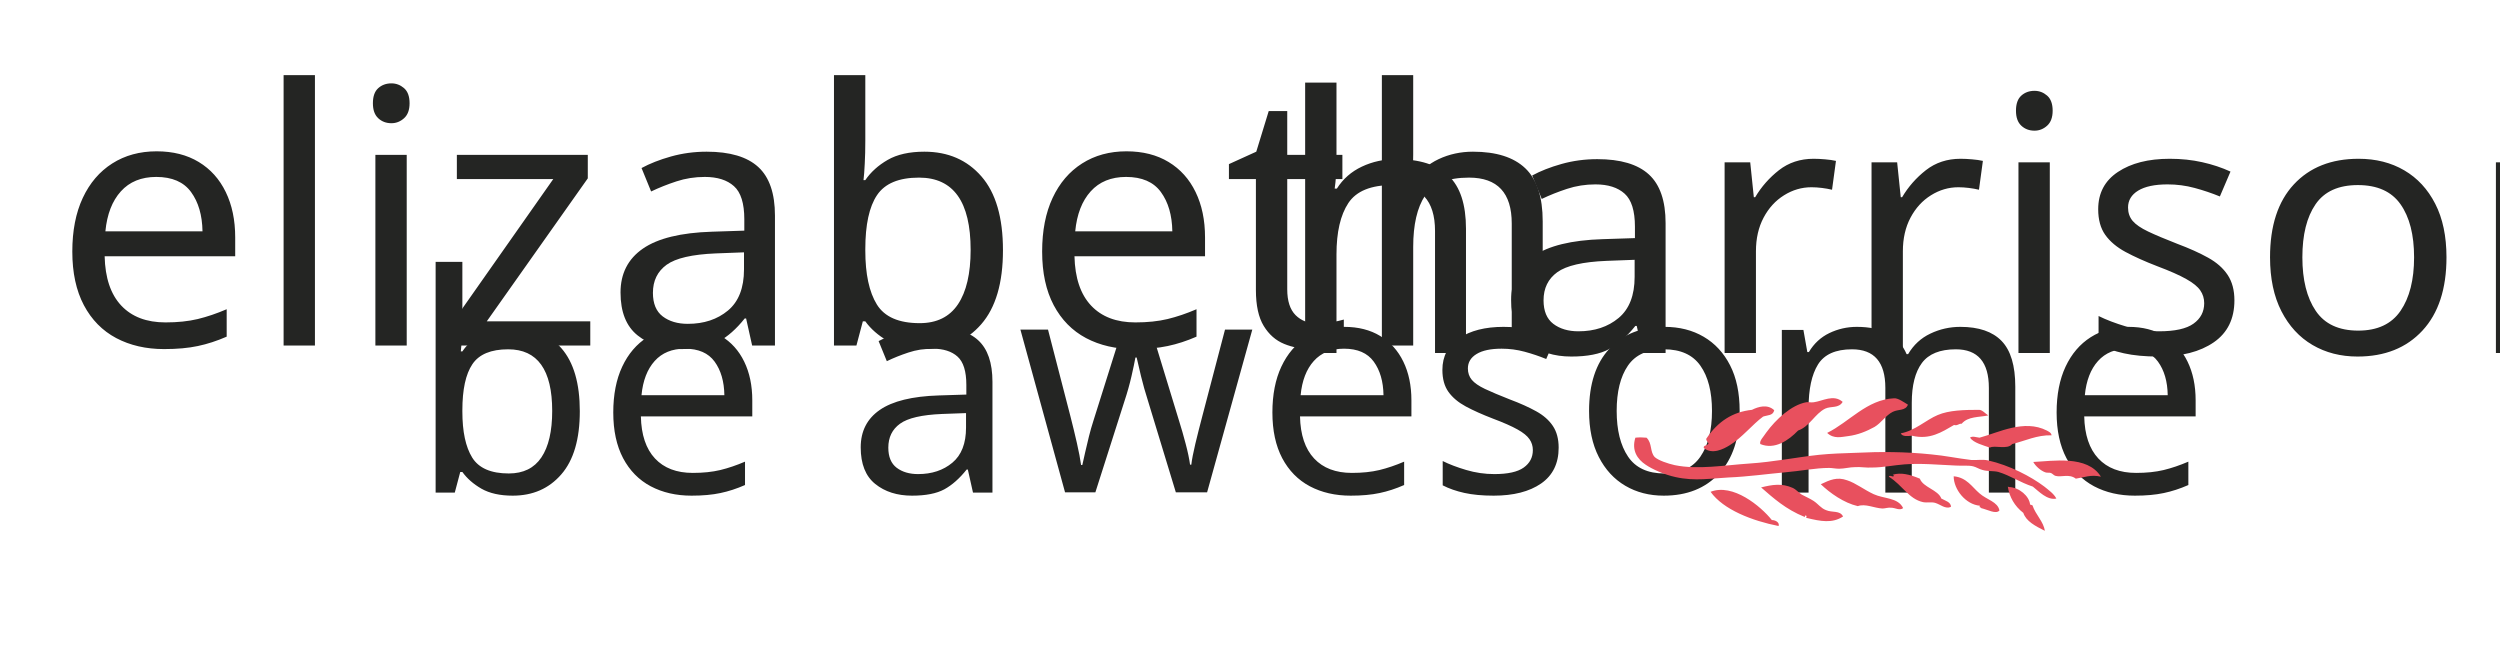
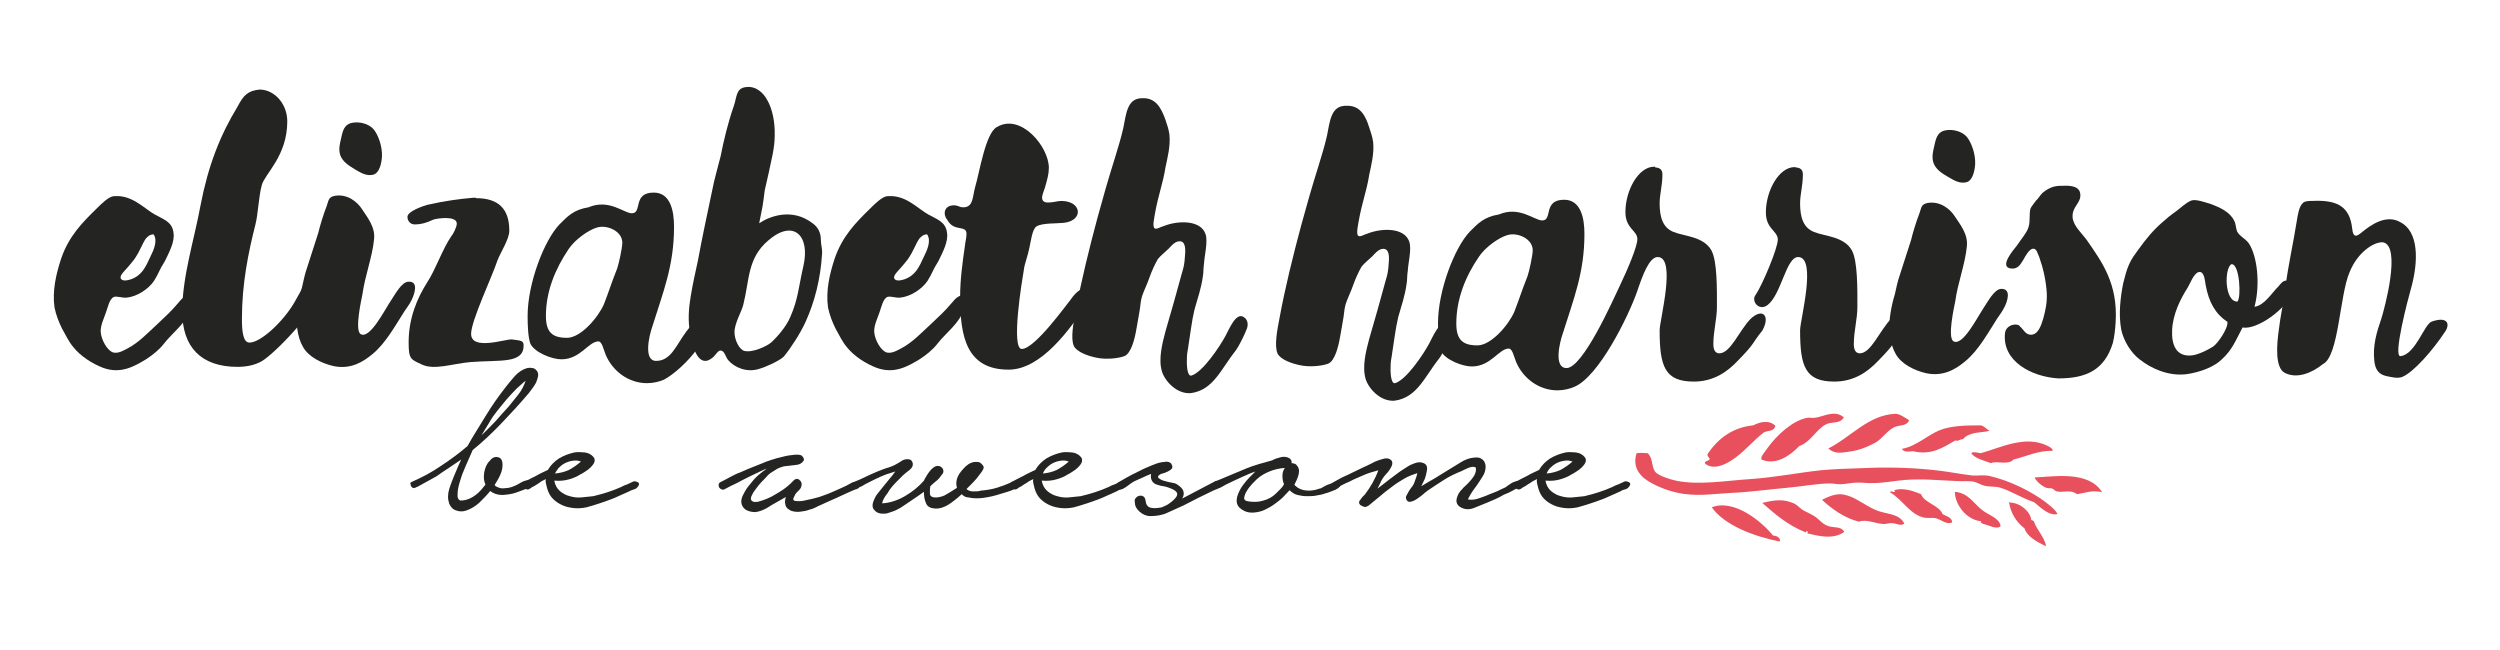
- <svg xmlns="http://www.w3.org/2000/svg" version="1.1" id="Layer_1" x="0px" y="0px" viewBox="0 0 628.3 163.2" style="enable-background:new 0 0 628.3 163.2;" xml:space="preserve">
+ <svg xmlns="http://www.w3.org/2000/svg" version="1.1" id="Layer_1" x="0px" y="0px" viewBox="164 69.8 628.3 163.2" style="enable-background:new 164 69.8 628.3 163.2;" xml:space="preserve">
  <style type="text/css">
- 	.st0{fill:#242523;}
- 	.st1{font-family:'Fonstyle';}
- 	.st2{font-size:89.412px;}
- 	.st3{font-family:'NoteraPersonalUseOnly';}
- 	.st4{font-size:76.303px;}
- 	.st5{fill-rule:evenodd;clip-rule:evenodd;fill:#E8505E;}
+ 	.st0{enable-background:new    ;}
+ 	.st1{fill:#242523;}
+ 	.st2{fill:#E8505E;}
</style>
  <g id="XMLID_1_">
-     <text id="XMLID_139_" transform="matrix(1 0 0 1 320.4164 88.7161)" class="st0 st1 st2">harrison</text>
+     <g class="st0">
+       <path class="st1" d="M508.1,101.8c0.4,1.2,0.8,2.3,1,3.7c0.3,2.9-0.5,5.9-1,8.3c-0.6,3.9-1.8,6.9-2.6,11.4    c-0.1,0.8-0.8,3.5-0.1,3.9c0.5,0.3,1.5-0.4,2.3-0.6c3.5-1.4,9.3-1.6,10.5,2.1c0.6,1.9-0.3,5.3-0.4,7.3c-0.2,1.2-0.1,2.2-0.3,3.3    c-0.4,2.9-1.3,5.5-2.1,8.3c-0.7,2.9-1,5.9-1.5,8.9c-0.1,1-0.4,2.1-0.4,3c-0.1,1.8,0,4.9,1.1,4.7c2.8-0.8,7.1-7.2,8.6-10    c0.8-1.4,2.6-6.1,4.6-4.7c1.1,0.7,1.2,2.1,0.6,3.3c-0.5,1.3-1.8,3.9-2.5,4.9c-3.9,4.9-5.7,10.1-11.4,10.9    c-3.6,0.3-6.6-3.1-7.3-5.5c-0.9-3.1,0.1-7,0.9-10c1.6-5.5,2.6-9,4.2-14.9c0.4-1.2,0.6-2.3,0.7-4c0.1-1.1,0.3-3.3-0.9-3.7    c-1.4-0.4-2.5,1.1-3.2,1.8c-0.7,0.7-2,1.7-2.7,2.6c-0.7,1.2-1.5,2.9-2.1,4.6c-0.5,1.5-1.4,3.3-1.9,4.8c-0.4,1.3-0.4,2.8-0.7,4.2    c-0.2,1.4-0.5,2.7-0.7,4c-0.4,2.4-1.3,6.1-3,6.8c-1.6,0.6-4.7,0.9-7,0.4c-2.1-0.4-4.9-1.4-5.7-2.9c-0.9-1.9-0.1-6,0.4-8.6    c1.5-8.2,3.5-16.1,5.5-23.6c1.3-4.8,2.7-9.7,4.4-15.1c0.7-2.4,1.5-4.8,2.1-7.5c0.7-3.3,0.9-7.3,4.4-7.5c0.1-0.1,0.1,0,0.2,0    C505.8,96.1,507.2,98.9,508.1,101.8z" />
+       <path class="st1" d="M580,111.9c0.8,0,1.8,0.3,1.8,1.7c0,2.9-0.7,5-0.7,7.3c0,3.3,0.7,6.1,3.5,7.2c2.7,1.1,7.5,1.1,9.5,4.6    c1.5,2.7,1.4,9.9,1.4,14.2c0,3.1-0.9,6.1-0.9,9.4c0,1.3,0.4,2.3,1.5,2.3c2.8,0,5-5.7,7.8-8.6c3.1-3,5.1-0.8,3,2.9    c-2.9,3.6-1.6,2.9-6.1,7.5c-2.8,3-6.3,5.3-11.1,5.3c-7.3,0-8.6-3.8-8.6-12.9c0-2.6,4.3-18.4-0.5-18.4c-2.1,0-3.8,4.6-5.1,8.5    c-2.3,6.6-9.7,21.5-15.8,24.1c-1.1,0.5-2.7,0.9-4.3,0.9c-4.7,0-8.7-3.1-10.4-7.2c-0.5-1.2-0.9-3.3-1.8-3.3c-2.5,0-4.5,4.5-9.3,4.5    c-2.3,0-6.6-1.6-7.8-3.9c-0.6-1.6-0.7-4.8-0.7-7c0-8.1,4.1-18.9,8-23c2.1-2.1,3.6-3.7,7.3-4.3c5.2-2.2,8.9,1.5,10.9,1.5    c2.7,0,0.1-5.2,5.5-5.2c4.2,0,5.1,4.6,5.1,8.6c0,9.9-2.8,16.5-5.5,25.2c-0.7,2-2.3,8.5,1,8.5c4.1,0,11.6-16.9,13.4-20.7    c2.1-4.4,4.4-9.9,4.4-11.7c0-2.2-3-2.6-3-6.8c0-5.5,3.3-11.4,7.2-11.4h0.3V111.9z M530,151.1c0,4.1,1.6,5.5,5.3,5.5    c3.5,0,7.9-5.2,9.3-8.5c1.4-3.6,1.6-4.6,3.3-8.9c0.4-1.1,1.3-5.2,1.3-6.5c0-3-4-4.6-6.4-3.8c-2.1,0.6-5.5,3-7.1,5.4    C532.2,139.4,530,145.1,530,151.1z" />
+       <path class="st1" d="M615.3,111.9c0.8,0,1.8,0.3,1.8,1.7c0,2.9-0.7,5-0.7,7.3c0,3.3,0.7,6.1,3.5,7.2c2.7,1.1,7.5,1.1,9.5,4.6    c1.5,2.7,1.4,9.9,1.4,14.2c0,3.1-0.9,6.1-0.9,9.4c0,1.3,0.4,2.3,1.5,2.3c2.8,0,5-5.7,7.8-8.6c3.1-3,5.1-0.8,3,2.9    c-2.9,3.6-1.6,2.9-6.1,7.5c-2.8,3-6.3,5.3-11.1,5.3c-7.3,0-8.6-3.8-8.6-12.9c0-2.6,4.3-18.4-0.5-18.4c-3,0-4.2,9.3-7.6,12    c-2.2,1.8-4.4-1-3-2.6c1.7-2.6,5.5-11.6,5.5-13.8c0-2.2-3-2.6-3-6.8c0-5.5,3.3-11.4,7.2-11.4h0.3V111.9z" />
+       <path class="st1" d="M667.7,147.1c-0.6,1.2-1.3,2-1.8,2.8c-2.3,3.6-4.7,8-8,10.7c-2.4,2-5.5,3.9-9.8,3c-3-0.7-6.3-2.3-7.7-4.9    c-1.4-2.4-1.9-6.3-1.3-10.1c0.3-1.8,0.6-3.2,1.1-4.8c0.4-1.7,0.7-3.3,1.2-4.7l2.9-9c0.4-1.7,1.3-4.7,2.1-6.7    c0.5-1.4,0.4-2.3,2.1-2.6c3.1-0.5,5.6,1.5,6.8,3.4c1.3,2,3.4,4.5,3,7.6c-0.4,4.3-2.3,9.2-2.9,13.7c-0.2,1.1-2.1,9.3-0.4,10.1    c2.3,1.2,5.9-6,7.7-8.7c0.9-1.3,2.5-4.4,4.2-4.5C669.6,142.3,668.5,145.6,667.7,147.1z M649.7,109.5c-0.1-1.3,0.4-2.7,0.6-3.8    c0.4-1.7,1-3,3-3.2c1.6-0.2,3.8,0.3,5,1.7c1.1,1.3,2.2,4.2,2.1,6.8c-0.1,1.7-0.6,3.9-1.9,4.5c-1.9,0.7-3.6-0.5-5-1.3    C651.6,113.1,649.8,111.9,649.7,109.5z" />
+       <path class="st1" d="M682.4,116.5c1.7-0.1,4.1,0,4.4,1.9c0.4,2.5-2.2,3.2-1.9,6.2c0.3,2.1,2.3,3.8,3.6,5.6    c3.8,5.5,7.8,10.9,7.2,20.6c-0.1,1.7-0.3,3.6-0.7,5.2c-2.1,6.8-6.7,8.9-13.7,8.9c-6.7-0.4-14.2-4.3-13.4-11.4    c0.3-2.3,3.4-2.6,3.8-1.6c0.7,0.5,1.2,1.8,2.4,2c2.1,0.3,2.9-2.4,3.4-4c0.5-1.9,1-3.8,0.9-6.4c-0.2-3.2-0.9-6.3-1.9-9.1    c-0.4-0.8-0.6-2.1-1.5-2.1c-1,0-2,1.9-2.5,2.8c-0.7,1.1-1.3,2.3-2.9,2.2c-3.5-0.2,0.5-4.8,1.3-5.8c0.9-1.4,2.5-3.2,2.9-4.6    c0.5-1.5,0.1-3.2,0.5-4.7c0.3-0.6,0.9-1.3,1.4-2c0.6-0.5,1-1.3,1.6-1.9c1.2-1,2.7-1.9,4.9-1.8L682.4,116.5L682.4,116.5z" />
+       <path class="st1" d="M736.6,141.8c0.6-0.7,1.1-1.5,2.1-1.5c1.4,0,2.5,0.7,2,2.1c-2,5.3-9.7,10.4-13.1,9.7c-1.9,3.6-2.6,5.6-5.2,8    c-1.9,1.9-5.4,3.2-8.6,3.7c-4.7,0.7-9.2-1.4-12.1-3.7c-2.1-1.6-4-4.6-4.6-7.5c-0.7-3.8-0.2-8.1,0.5-11.6c0.4-1.5,0.8-3.3,1.5-4.8    c0.6-1.4,1.6-2.7,2.4-3.8c1.9-2.6,3.5-4.6,5.9-6.7c1.1-1,2.2-1.9,3.5-2.8c1.2-0.9,2.4-2.1,3.8-2.7c1.2-0.4,3.3,0.4,4.7,0.8    c2.5,0.9,5.1,2.1,6.1,4.3c0.4,0.6,0.4,1.8,0.7,2.6c0.6,1.3,2.1,1.8,3,3.1c2.1,3.2,2.9,10.3,1.4,15.9    C733.1,146.6,735.1,143.2,736.6,141.8z M709.9,152.7c-0.2,3.9,1.1,6.9,5.1,6.4c1.5-0.2,3.8-1.3,5.2-2.2c1.2-0.8,3.8-4.6,3.6-6.2    c-3-2-4.7-4.9-5.5-9.4c-0.2-1.3-0.4-3.5-1.8-3.1c-1.2,0.4-2.1,2.9-2.7,3.9C712,144.9,710.1,148.7,709.9,152.7z M724.8,136.2    c-1.8,1-1.8,9.4,1.5,9.4C727.3,144.7,726.9,136,724.8,136.2z" />
+       <path class="st1" d="M755,126.2c0.2,1.1,0.2,2.6,0.9,2.8c0.5,0.2,1.4-0.6,1.9-1c2-1.6,5.8-4.4,9.4-2.4c4.6,2.3,4.8,9.6,2.6,17.2    c-0.5,1.7-4.5,16.8-2.5,16.5c3.8-0.4,6-8.2,7.9-8.7c3.8-1.3,4.6,0.5,3.4,2.4c-3.2,4.9-8,10.3-10.8,11.5c-1.2,0.5-2.7,0.1-4.1-0.2    c-1.9-0.4-2.8-1.7-3-3.9c-0.4-3.8,0.6-7.1,1.8-10.6c0.7-2.2,5.1-18.2,0.4-19.1c-2.1-0.2-6.3,2.3-8.4,7.5    c-2.5,5.7-2.7,21.2-6.7,23.1c-2.7,2.2-6.5,3.8-9.6,2.2c-2.5-1.3-2-7.2-1.5-10.7c0.4-3.6,1.2-6.8,1.7-11c0.7-5.5,1.9-10.6,2.8-16.3    c0.3-1.8,0.6-4,1.7-4.8c0.5-0.4,1.5-0.4,2.1-0.4C750.9,120,754.1,121.4,755,126.2z" />
+     </g>
  </g>
-   <text id="XMLID_45_" transform="matrix(1 0 0 1 102.9979 123.8038)" class="st0 st3 st4">be awesome</text>
-   <text id="XMLID_46_" transform="matrix(1 0 0 1 13.2516 86.841)" class="st0 st1 st2">elizabeth </text>
-   <path id="XMLID_113_" class="st5" d="M495.1,110c0.9,1.3,3.3,1.9,5,2.5c1.2-0.7,4.4,0.6,5.6-0.9c3.3-0.8,6.2-2.3,9.9-2.2  c-0.1-0.7-0.7-0.9-1.2-1.2c-5.7-2.9-12.1,0.5-16.9,1.8C496.6,109.9,495.7,109.5,495.1,110z M480.5,109.5c4.5,1.1,7.5-0.9,10.6-2.7  c0.8,0.3,1.2-0.4,1.9-0.3c1.6-1.9,4.4-1.6,6.7-2.1c-0.7-0.4-1.5-1.4-2.3-1.4c-3.8,0-7.6,0.1-10.4,1.3c-2.9,1.2-5.8,4-9.3,4.6  C478.1,109.8,479.5,109.6,480.5,109.5z M464.5,109.6c2.4-0.3,4.6-1.2,6.6-2.3c1.7-1,2.8-2.9,4.6-3.8c1.4-0.7,3.2-0.2,3.8-1.8  c-1-0.6-2.5-1.7-3.5-1.6c-6.8,0.3-11.3,6-16.8,8.7C460.9,110.4,462.8,109.8,464.5,109.6z M511,116.1c0.6,1.1,1.9,2.2,3,2.6  c0.5,0.2,1.1,0,1.5,0.2c0.4,0.2,0.7,0.6,1.1,0.7c1.5,0.4,3.4-0.6,5.1,0.7c2-0.3,3.8-1.1,6.3-0.5C524.6,114.3,515.8,115.9,511,116.1z   M442.4,111.6c3.6,1.5,7.1-0.9,9.5-3.4c2.9-1,4.2-4.2,6.8-5.5c1.5-0.7,3.4,0,4.4-1.7c-2.3-2-5-0.2-7.3,0.1c-0.7,0.1-1.3-0.1-1.9,0  c-3.7,0.7-7.6,4.3-10,7.6C443.2,109.8,442.1,110.8,442.4,111.6z M499.6,115.7c-1.4-0.3-2.8,0-4.2-0.1c-3.4-0.4-6.7-1.1-10-1.4  c-6.7-0.7-12.9-0.7-19-0.4c-3.1,0.1-6.2,0.2-9.2,0.5c-5.6,0.6-11.5,1.8-17.6,2.2c-6.1,0.4-12.9,1.6-18.7,0.4c-1.8-0.4-4.1-1.2-5-2  c-1.3-1.3-0.6-3.5-2.1-4.9c-1-0.1-1.9-0.1-2.8,0c-1,3.2,0.5,5.4,2.6,6.8c1.6,1.1,4.7,2.5,7.5,3.1c4.9,1.1,9.1,0.3,13.3,0.1  c4.9-0.2,9.8-0.9,14.3-1.3c3.6-0.3,7.6-1.1,11-1.1c0.8,0,1.6,0.2,2.5,0.2c1.3,0,2.7-0.4,4-0.4c1.4-0.1,2.9,0.2,4.3,0.1  c2.7,0,5.5-0.6,8.2-0.8c4.1-0.3,8.4,0.1,12.8,0.3c1.5,0.1,3.2-0.1,4.4,0.2c0.8,0.2,1.5,0.7,2.3,0.9c1.3,0.4,2.8,0.2,4,0.5  c3,0.9,5.4,2.6,8.7,3.7c1.4,1.1,3.6,3.5,5.9,3c-0.6-1.2-1.9-2.1-3-3C510.5,119.8,505,116.9,499.6,115.7z M510.8,127  c-0.2-0.1-0.4-0.1-0.6-0.2c-0.2-2.1-2.7-4.3-5.3-4.4c-0.1,0-0.2-0.1-0.3-0.1c0.4,2.6,1.7,4.9,3.9,6.6c0.7,2.1,3,3.3,5.4,4.5  C513.6,131.1,511.6,129.4,510.8,127z M429.4,111.4c-0.2,0.7-1.4,0.4-1.2,1.2c2.1,1.7,4.9,0.3,6.5-0.7c3-1.8,5.8-5.3,8.4-7.2  c1.1-0.4,2.5-0.2,2.8-1.6c-1.7-1.6-4-0.9-5.6-0.1c-4.8,0.5-8.6,2.9-11.5,7.3C428.8,110.7,429.1,111,429.4,111.4z M497.5,124  c-1.9-1.6-3.2-4-6.5-4.3c0,3.3,3,7.1,6.6,7.4c-0.3,0.6,0.3,0.3,0.3,0.6c1.7,0.4,3.7,1.6,4.6,0.6C502.1,126.1,499.3,125.6,497.5,124z   M487.9,125.3c-0.8-2.2-4.6-2.8-5.4-5c-2.6-1.1-4.8-1.6-6.8-1c0.2,0.1,0.3,0.2,0.2,0.4c-0.3,0.2-1-0.4-1.2,0.1  c3.5,2.2,5,5.6,8.6,6.4c1.1,0.2,2.2-0.1,3.1,0.2c1.3,0.4,2.5,1.6,3.9,1C490.4,126.2,488.8,125.8,487.9,125.3z M470.9,124.2  c-2.4-1.1-4.5-2.8-6.7-3.5c-2.5-0.9-4.3-0.1-6.6,1c2.3,2.2,5.8,4.7,9.3,5.5c1.9-0.7,4.1,0.5,6.2,0.6c0.7,0,1.4-0.3,2.2-0.2  c1,0,2.1,0.8,3,0.1C477,125,473.5,125.4,470.9,124.2z M458.9,128.2c-1.3-0.5-1.9-1.5-3.1-2.3c-0.9-0.6-2.1-1.1-3-1.6  c-0.9-0.6-1.4-1.3-2.3-1.7c-2.7-1.2-5.1-0.8-7.9-0.1c3.1,2.7,6.2,5.5,10.9,7.4c0.3,0.1-0.1-0.5,0.4-0.3c0.4,0.1-0.3,0.6,0.3,0.6  c3.3,0.8,6.3,1.4,9-0.4C462.4,128.2,460.5,128.9,458.9,128.2z M445.3,130.7c-2.8-3.5-9.8-9.3-15.4-7.1c3.2,4.5,10.5,7.3,17.1,8.6  C447.3,131.3,446.2,130.7,445.3,130.7z" />
+   <g class="st0">
+     <path class="st1" d="M267.5,190.9c2.5-1.1,5-2.4,7.3-4c2.3-1.5,4.6-3.2,6.7-5c0.7-1.3,1.5-2.6,2.3-3.9c0.8-1.3,1.6-2.6,2.4-3.9   c1.4-2.3,3-4.6,4.8-6.9c0.7-0.9,1.5-1.9,2.4-2.9s2-1.7,3.1-2c0.5-0.1,0.9-0.1,1.4,0s0.8,0.4,1.1,0.8c0.3,0.5,0.3,0.9,0.2,1.4   c-0.1,0.5-0.3,1-0.5,1.5c-0.3,0.5-0.5,0.9-0.9,1.4c-0.3,0.4-0.6,0.8-0.9,1.2c-2.2,2.6-4.5,5.1-6.8,7.5s-4.7,4.7-7.3,6.8l-1.5,3.4   c-0.2,0.4-0.4,1-0.8,1.9s-0.7,1.9-1,2.9s-0.5,2-0.5,2.9c-0.1,0.9,0.2,1.4,0.7,1.6c1.1,0,2.1-0.3,3.1-0.9c1-0.6,1.7-1.3,2.4-2.1   c0-0.1,0.2-0.2,0.3-0.4c0.2-0.2,0.3-0.4,0.5-0.6c-0.4-0.9-0.5-1.9-0.3-3.1c0.2-1.1,0.6-2.1,1.3-2.8c0.6-0.8,1.3-1.2,2.1-1   c0.8,0.1,1.2,0.8,1.2,1.9c0,0.9-0.2,1.7-0.6,2.6c-0.4,0.9-0.9,1.7-1.4,2.5c0.1,0.1,0.2,0.2,0.3,0.3c0.1,0.1,0.2,0.1,0.4,0.2   c0.6,0.3,1.2,0.4,1.8,0.3c0.6,0,1.2-0.1,1.8-0.3c0.6-0.2,1.3-0.5,2.1-1c0.8-0.5,1.5-0.7,2.1-0.7c0.5,0,0.8,0.2,0.9,0.7   s-0.1,0.8-0.5,1c-1.2,0.6-2.4,1-3.5,1.4s-2.2,0.5-3.4,0.6c-1.2,0-2.2-0.3-3.1-1c-0.8,1-1.7,1.9-2.7,2.9c-1,0.9-2.1,1.6-3.3,2   c-0.9,0.3-1.7,0.3-2.5,0c-0.8-0.2-1.4-0.8-1.8-1.7c-0.4-1.2-0.4-2.4,0-3.7c0.4-1.3,0.9-2.5,1.3-3.5c0.3-0.6,0.5-1.2,0.8-1.9   c0.3-0.7,0.6-1.3,0.9-2c-1,0.7-2.1,1.4-3.1,2.1c-1.1,0.7-2.1,1.4-3.1,2.1l-4.7,2.6c-0.3,0.1-0.5,0.2-0.7,0.3s-0.5,0.1-0.7-0.1   c-0.3-0.2-0.4-0.5-0.4-0.8C267,191.3,267.1,191.1,267.5,190.9z M291.9,171.9c0.8-1,1.6-2,2.4-3s1.4-2.2,1.8-3.4   c-0.4,0.3-0.8,0.6-1.2,1c-0.4,0.4-0.8,0.7-1.1,1c-0.9,0.9-1.7,1.8-2.5,2.7s-1.5,1.9-2.3,2.8c-0.8,1-1.5,2-2.1,3.1   c-0.6,1-1.3,2.1-1.9,3.1c1.2-1.1,2.3-2.3,3.5-3.5C289.7,174.3,290.8,173.1,291.9,171.9z" />
+     <path class="st1" d="M295.8,190.9c0.9-0.5,1.9-1,2.9-1.5c1-0.6,2-1,3-1.5c0.7-1.2,1.6-2.1,2.8-2.9c1.2-0.7,2.5-1.2,3.9-1.5   c0.7-0.1,1.5-0.1,2.5,0c0.9,0.1,1.7,0.5,2.2,1.1c0.4,0.4,0.4,0.8,0.3,1.3c-0.2,0.5-0.5,0.9-0.9,1.3c-0.4,0.4-0.9,0.8-1.4,1.1   c-0.5,0.3-0.9,0.6-1.2,0.7c-0.9,0.6-1.9,1-3,1.3c-1.1,0.3-2.2,0.4-3.3,0.3h-0.3c0.2,1.1,0.7,2,1.4,2.6c0.7,0.6,1.6,1.1,2.5,1.3   c1,0.3,2,0.4,3,0.3s2-0.2,2.9-0.3c1.2-0.3,2.4-0.6,3.6-1s2.3-0.8,3.4-1.3c0.5-0.3,1-0.5,1.6-0.7c0.5-0.2,1-0.5,1.5-0.7   c0.4-0.1,0.7,0,1.1,0.2c0.4,0.2,0.4,0.5,0.1,1c-0.3,0.4-0.6,0.7-1.1,0.8c-0.5,0.2-0.9,0.3-1.2,0.5l-3.8,1.7   c-2.3,0.9-4.7,1.7-6.9,2.3c-1,0.2-2,0.3-3.1,0.2c-1-0.1-2-0.3-2.9-0.7s-1.7-0.9-2.4-1.6c-0.7-0.7-1.2-1.6-1.5-2.7   c-0.1-0.4-0.2-0.8-0.3-1.2c-0.1-0.4-0.1-0.8,0-1.1c-0.6,0.3-1.1,0.5-1.6,0.9s-1,0.6-1.4,0.9c-0.3,0.1-0.6,0.3-1,0.6   c-0.4,0.3-0.8,0.3-1.2,0c-0.3-0.2-0.4-0.5-0.4-0.8C295.3,191.3,295.5,191,295.8,190.9z M303.5,188.8c1.2-0.1,2.4-0.4,3.5-0.9   c1.1-0.6,2.1-1.3,3-2.1c-0.7-0.3-1.4-0.3-2.1-0.2s-1.3,0.3-1.9,0.6c-0.6,0.3-1.1,0.7-1.6,1.2C304.1,187.8,303.7,188.3,303.5,188.8z   " />
+     <path class="st1" d="M345,191c0.6-0.3,1.4-0.7,2.3-1.2s1.9-1,3-1.4c1.1-0.5,2.1-0.9,3.1-1.3s1.8-0.7,2.5-1c0.4-0.2,1-0.4,1.9-0.7   c0.9-0.3,1.9-0.6,2.9-0.8c1-0.3,2-0.4,2.9-0.5s1.5,0,1.9,0.2c0.6,0.6,0.7,1.1,0.3,1.5c-0.4,0.5-0.9,0.7-1.4,0.8L361,187   c-0.7,0.2-1.3,0.4-1.8,0.7c-0.5,0.3-1,0.6-1.6,1c-0.3,0.2-0.7,0.6-1.3,1.3c-0.6,0.6-1.3,1.3-1.9,2.1c-0.6,0.8-1.1,1.4-1.4,2.1   c-0.4,0.7-0.4,1.2,0,1.5c0.3,0.3,0.8,0.3,1.5,0.2c0.7-0.2,1.4-0.4,2.1-0.7c0.7-0.3,1.4-0.6,2-1c0.6-0.3,1-0.6,1.2-0.7   c1.5-0.9,2.7-1.9,3.6-2.9c0.5-0.5,1-0.6,1.5-0.2c0.5,0.4,0.7,0.9,0.5,1.6c-0.1,0.4-0.3,0.7-0.5,0.9c-0.3,0.3-0.5,0.5-0.7,0.7   c-0.2,0.2-0.4,0.5-0.6,1c-0.2,0.4-0.3,0.6-0.2,0.8c0.1,0.2,0.3,0.3,0.5,0.3c0.7,0.1,1.6,0.1,2.7-0.2c1.1-0.2,2.2-0.5,3.3-0.8   c1.1-0.4,2.3-0.8,3.4-1.3s2.1-0.9,2.9-1.3c0.2-0.1,0.5-0.2,0.8-0.4c0.4-0.2,0.7-0.4,1.1-0.6s0.8-0.2,1.1-0.2c0.4,0,0.6,0.2,0.8,0.5   c0.2,0.3,0.2,0.6,0,0.8c-0.2,0.3-0.5,0.5-1,0.6c-0.4,0.2-0.8,0.3-1.2,0.5c-0.4,0.2-0.7,0.3-0.9,0.4c-0.9,0.4-1.7,0.8-2.6,1.2   s-1.8,0.8-2.7,1.2c-0.6,0.3-1.3,0.6-2,0.9c-0.7,0.4-1.4,0.7-2.2,0.9c-0.8,0.3-1.5,0.4-2.3,0.5s-1.5,0-2.2-0.2   c-0.9-0.4-1.4-0.9-1.5-1.5c-0.2-0.6-0.1-1.3,0.1-2l-2.1,1.2c-0.9,0.5-1.8,1-2.7,1.6c-0.9,0.5-1.9,0.9-2.9,1c-0.9,0-1.7-0.2-2.4-0.6   c-0.7-0.5-1.1-1.2-1.1-2.1c0-0.5,0.2-1.2,0.6-1.9c0.4-0.8,0.9-1.6,1.6-2.4c0.6-0.8,1.3-1.6,2.1-2.3c0.8-0.7,1.5-1.2,2.1-1.6   c-0.4,0.1-0.9,0.3-1.7,0.7c-0.8,0.4-1.7,0.8-2.7,1.3s-2,1-3.1,1.6c-1.1,0.5-2.1,1-3,1.5c-0.3,0.2-0.5,0.2-0.8,0.1   c-0.3-0.1-0.4-0.2-0.6-0.4c-0.1-0.2-0.2-0.4-0.2-0.6C344.6,191.4,344.7,191.2,345,191z" />
+     <path class="st1" d="M378.7,190.9c1-0.4,1.9-0.8,2.9-1.3c0.9-0.4,1.9-0.9,2.9-1.3s2-0.8,3.1-1.1c1.1-0.4,2-0.9,2.9-1.5   c0.4-0.3,0.9-0.5,1.6-0.5s1.1,0.3,1.3,1c0.1,0.7-0.2,1.2-0.8,1.7c-0.6,0.5-1.2,0.9-1.6,1.3c-0.6,0.6-1.2,1.2-1.8,1.8   s-1.2,1.3-1.7,2c-0.2,0.4-0.5,0.9-1,1.5c-0.4,0.6-0.7,1.2-0.8,1.8c1.9-0.1,3.8-0.7,5.7-1.8c1.9-1.1,3.5-2.4,4.8-3.9   c0.2-0.4,0.3-0.7,0.6-1.1c0.2-0.4,0.5-0.8,0.8-1.2s0.6-0.7,1-1c0.4-0.3,0.7-0.4,1.1-0.4c0.6,0,1,0.3,1.3,0.8c0.2,0.6,0.1,1-0.3,1.4   c-0.4,0.6-0.8,1.1-1.3,1.5s-1.1,0.9-1.6,1.4c-0.1,0.6-0.1,1.1-0.1,1.8c0,0.6,0.4,0.9,1,1c0.9,0.1,1.8-0.1,2.7-0.5   c0.9-0.5,1.9-1.1,3.1-1.9c-0.3-1-0.2-2,0.3-3c0.4-0.8,1.1-1.6,1.9-2.4c0.9-0.8,1.8-1.2,2.9-1.1c0.4,0,0.7,0.1,1,0.4   s0.5,0.5,0.6,0.8c0.1,0.3-0.1,0.7-0.5,1.3c-0.4,0.5-0.8,1.1-1.3,1.7c-0.5,0.6-1,1.1-1.5,1.6s-0.8,0.8-1,1c0.4,0.4,1,0.6,1.7,0.6   s1.4,0,1.9-0.2c1.3-0.1,2.6-0.3,4-0.7c1.3-0.4,2.6-0.9,3.7-1.4c0.3-0.2,0.5-0.2,0.7-0.1c0.2,0.1,0.4,0.3,0.5,0.5   c0.1,0.2,0.1,0.4,0.1,0.6s-0.2,0.4-0.4,0.6c-0.6,0.4-1.3,0.6-1.9,0.8c-0.7,0.2-1.4,0.4-2,0.6c-1.2,0.4-2.5,0.7-3.9,0.9   c-1.3,0.2-2.7,0.2-4-0.1c-0.6,0-1.1-0.3-1.6-0.8c-1.1,1-2.2,1.9-3.3,2.6c-1.1,0.7-2.3,1.1-3.5,1c-1.1-0.1-1.9-0.5-2.2-1.4   c-0.4-0.9-0.5-1.8-0.5-2.8l-1.7,1.2c-1.1,0.8-2.3,1.5-3.4,2.3c-1.1,0.8-2.4,1.4-3.8,1.8c-0.5,0.2-0.9,0.2-1.4,0.2s-1-0.1-1.4-0.3   c-0.4-0.2-0.7-0.5-1-0.9c-0.2-0.4-0.3-0.9-0.1-1.6c0.3-0.8,0.6-1.6,1.2-2.3c0.6-0.7,1.1-1.4,1.6-2c0.4-0.5,0.9-1.1,1.4-1.7   s1-1.2,1.4-1.8c-0.6,0.2-1.2,0.4-1.9,0.6c-0.7,0.2-1.2,0.5-1.8,0.7c-0.9,0.4-1.7,0.8-2.5,1.2s-1.6,0.8-2.4,1.3   c-0.3,0.1-0.6,0.2-1,0.3s-0.7,0-0.9-0.5C378,191.6,378.2,191.2,378.7,190.9z" />
+     <path class="st1" d="M418.3,190.9c0.9-0.5,1.9-1,2.9-1.5c1-0.6,2-1,3-1.5c0.7-1.2,1.6-2.1,2.8-2.9c1.2-0.7,2.5-1.2,3.9-1.5   c0.7-0.1,1.5-0.1,2.5,0c0.9,0.1,1.7,0.5,2.2,1.1c0.4,0.4,0.4,0.8,0.3,1.3c-0.2,0.5-0.5,0.9-0.9,1.3c-0.4,0.4-0.9,0.8-1.4,1.1   c-0.5,0.3-0.9,0.6-1.2,0.7c-0.9,0.6-1.9,1-3,1.3c-1.1,0.3-2.2,0.4-3.3,0.3h-0.3c0.2,1.1,0.7,2,1.4,2.6c0.7,0.6,1.6,1.1,2.5,1.3   c1,0.3,2,0.4,3,0.3s2-0.2,2.9-0.3c1.2-0.3,2.4-0.6,3.6-1s2.3-0.8,3.4-1.3c0.5-0.3,1-0.5,1.6-0.7c0.5-0.2,1-0.5,1.5-0.7   c0.4-0.1,0.7,0,1.1,0.2c0.4,0.2,0.4,0.5,0.1,1c-0.3,0.4-0.6,0.7-1.1,0.8s-0.9,0.3-1.2,0.5l-3.8,1.7c-2.3,0.9-4.7,1.7-6.9,2.3   c-1,0.2-2,0.3-3.1,0.2c-1-0.1-2-0.3-2.9-0.7s-1.7-0.9-2.4-1.6c-0.7-0.7-1.2-1.6-1.5-2.7c-0.1-0.4-0.2-0.8-0.3-1.2   c-0.1-0.4-0.1-0.8,0-1.1c-0.6,0.3-1.1,0.5-1.6,0.9c-0.5,0.3-1,0.6-1.4,0.9c-0.3,0.1-0.6,0.3-1,0.6c-0.4,0.3-0.8,0.3-1.2,0   c-0.3-0.2-0.4-0.5-0.4-0.8C417.8,191.3,418,191,418.3,190.9z M426.1,188.8c1.2-0.1,2.4-0.4,3.5-0.9c1.1-0.6,2.1-1.3,3-2.1   c-0.7-0.3-1.4-0.3-2.1-0.2s-1.3,0.3-1.9,0.6c-0.6,0.3-1.1,0.7-1.6,1.2C426.6,187.8,426.3,188.3,426.1,188.8z" />
+     <path class="st1" d="M445.1,191c0.4-0.2,1-0.6,1.9-1.1s2-1.1,3.1-1.6c1.1-0.6,2.3-1.1,3.5-1.6s2.2-0.8,3.1-0.8c0.3-0.1,0.6-0.1,1,0   c0.3,0.1,0.6,0.3,0.7,0.5c0.3,0.5,0.3,0.9,0.1,1.2c-0.3,0.3-0.6,0.5-1,0.7c-0.4,0.2-0.9,0.4-1.3,0.5c-0.5,0.1-0.8,0.3-1,0.5   c-0.3,0.3-0.2,0.6,0.2,0.8c0.4,0.3,0.9,0.5,1.4,0.6c0.6,0.2,1.1,0.3,1.7,0.4s0.9,0.2,1.1,0.3c1,0.6,1.6,1.2,1.8,1.8   c0.2,0.6,0.1,1.3-0.3,1.9l2.1-1.1l6.1-3.2c0.4-0.2,0.7-0.2,1,0c0.3,0.2,0.4,0.5,0.4,0.9s-0.2,0.7-0.6,0.9c-0.4,0.2-0.8,0.3-1.2,0.5   c-1.2,0.6-2.5,1.2-3.7,1.8s-2.5,1.3-3.7,1.9c-1.5,0.7-2.9,1.3-4.2,1.9c-1.3,0.6-2.7,0.8-4.2,0.8c-1,0-1.9-0.4-2.7-1.1   c-0.8-0.7-1.2-1.5-1.2-2.4c-0.1-0.5,0-0.8,0.3-1.1c0.3-0.3,0.6-0.5,0.9-0.5c0.4-0.1,0.7,0,1,0.2c0.3,0.2,0.4,0.5,0.5,1   c0.1,1,0.5,1.6,1.3,1.8c0.8,0.2,1.7,0.1,2.8-0.1c0.7-0.3,1.4-0.6,1.9-1c0.6-0.4,1-0.8,1.3-1.1c0.7-0.7,0.8-1.3,0.5-1.7   s-0.8-0.7-1.6-1c-0.7-0.3-1.5-0.5-2.3-0.6c-0.8-0.2-1.4-0.4-1.7-0.6c-0.5-0.4-0.7-0.8-0.8-1.2c-0.1-0.4-0.1-0.8,0-1.2   c-0.8,0.3-1.5,0.6-2.3,1c-0.7,0.3-1.4,0.6-2,0.9c-0.5,0.3-1,0.6-1.6,1.1s-1.2,0.7-1.7,0.7c-0.3,0.1-0.5,0-0.6-0.1   c-0.2-0.1-0.3-0.3-0.3-0.5c0-0.2,0-0.4,0.1-0.6C444.7,191.3,444.9,191.1,445.1,191z" />
+     <path class="st1" d="M477.3,187.5c1-0.4,2.1-0.8,3.2-1.1c1.1-0.3,2.1-0.6,3.2-0.9c0.7-0.4,1.4-0.6,2.2-0.8c0.8-0.2,1.6-0.1,2.2,0.3   c0.4,0.3,0.6,0.7,0.5,1.2c0.4,0,0.7,0.1,1.1,0.3c0.7,0.7,0.9,1.4,0.7,2.4c-0.2,0.9-0.6,1.8-1.1,2.7c0.2,0.3,0.5,0.5,0.9,0.8   c0.8,0.5,1.7,0.7,2.7,0.7s1.9-0.2,2.7-0.5c0.3,0,0.6-0.2,1.1-0.5c0.5-0.3,1-0.5,1.6-0.7c0.5-0.2,1-0.4,1.5-0.5s0.8,0,0.9,0.3   c0.2,0.4,0.2,0.8-0.1,1c-0.3,0.3-0.6,0.5-1,0.7c-0.4,0.2-0.9,0.3-1.3,0.5c-0.5,0.2-0.8,0.3-0.9,0.3c-0.8,0.3-1.6,0.5-2.4,0.6   c-0.8,0.2-1.7,0.2-2.5,0.2s-1.6-0.1-2.4-0.3c-0.8-0.2-1.4-0.6-2-1.2l-1.7,1.8c-0.6,0.6-1.3,1.1-2.1,1.7c-0.8,0.6-1.6,1-2.4,1.4   s-1.7,0.6-2.6,0.7c-0.9,0.1-1.8,0-2.6-0.4c-1-0.5-1.6-1.1-1.8-1.8c-0.2-0.7-0.1-1.5,0.2-2.3c0.3-0.8,0.7-1.6,1.3-2.4   c0.6-0.8,1.1-1.4,1.6-1.9l1.5-1.5c-1.2,0.4-2.3,0.9-3.4,1.4s-2.2,1-3.4,1.6c-0.2,0.1-0.5,0.2-0.8,0.4c-0.3,0.2-0.6,0.3-0.9,0.5   c-0.3,0.2-0.6,0.3-0.9,0.3c-0.3,0.1-0.5,0-0.7-0.1c-0.4-0.2-0.5-0.5-0.5-0.8c0.1-0.4,0.2-0.6,0.5-0.8L477.3,187.5z M479.9,190.2   c-0.2,0.2-0.6,0.6-1.1,1.1c-0.5,0.6-1,1.1-1.4,1.8c-0.4,0.6-0.6,1.2-0.7,1.7s0.2,0.9,1,1c1.3,0.2,2.6,0.2,3.8-0.2   c1.2-0.3,2.3-0.9,3.2-1.8c0.4-0.4,0.8-0.8,1.1-1.1c0.4-0.4,0.7-0.8,0.9-1.2c-0.3-0.7-0.4-1.4-0.4-2.1c0-0.8,0.2-1.4,0.6-2   c-1.4,0.1-2.7,0.4-3.9,0.9C481.8,188.8,480.8,189.4,479.9,190.2z" />
+     <path class="st1" d="M499.1,191c1.2-0.7,2.3-1.3,3.5-1.8c1.2-0.6,2.3-1.1,3.5-1.7c0.4-0.2,0.9-0.4,1.5-0.7c0.6-0.3,1.3-0.6,2-1   c0.7-0.3,1.4-0.5,2.1-0.7c0.7-0.2,1.2-0.1,1.6,0.1c0.5,0.3,0.7,0.7,0.6,1.1c0,0.4-0.2,0.8-0.5,1.3s-0.6,0.9-1,1.3   c-0.4,0.4-0.6,0.7-0.8,1c-0.3,0.4-0.5,0.8-0.7,1.3s-0.5,0.9-0.7,1.4c1.2-0.9,2.2-1.7,3.1-2.4c0.9-0.7,1.7-1.3,2.4-1.8   s1.4-0.9,2-1.3c0.6-0.4,1.3-0.7,1.9-0.9c0.8-0.3,1.5-0.3,2.2,0c0.7,0.3,1,0.9,0.8,1.9c-0.1,0.7-0.3,1.4-0.5,2   c-0.3,0.6-0.6,1.3-0.9,1.9c1.1-0.7,2.2-1.3,3.4-2c1.1-0.7,2.3-1.4,3.4-2.1c1-0.6,2-1.2,3.1-1.9c1.1-0.7,2.2-1.1,3.4-1.2   c0.8-0.1,1.4,0,1.8,0.3c0.5,0.3,0.8,0.7,0.9,1.1c0.2,0.5,0.2,1,0.1,1.6c-0.1,0.6-0.3,1.1-0.6,1.6c-0.7,1.1-1.3,2.1-2,3   s-1.3,1.9-1.8,2.9c0.8,0.2,1.8,0.1,2.9-0.3c1.1-0.4,2-0.7,2.6-1c0.7-0.3,1.4-0.5,2-0.8c0.6-0.3,1.2-0.6,1.9-0.9   c0.2-0.1,0.4-0.3,0.7-0.5c0.3-0.2,0.6-0.4,0.9-0.6c0.3-0.2,0.6-0.3,1-0.4c0.3-0.1,0.6-0.1,0.8,0c0.5,0.3,0.6,0.6,0.4,0.9   c-0.3,0.4-0.6,0.7-1.2,1c-0.5,0.3-1.1,0.6-1.7,0.9c-0.6,0.3-1,0.4-1.2,0.5c-0.7,0.4-1.4,0.8-2.1,1.1c-0.7,0.3-1.4,0.6-2.1,0.9   c-1,0.4-2,0.8-3.2,1.3s-2.3,0.5-3.3,0c-0.6-0.3-0.9-0.6-1.1-1c-0.2-0.4-0.2-0.8-0.1-1.3c0.1-0.4,0.3-0.9,0.5-1.3   c0.3-0.5,0.6-0.8,0.9-1.1c0.3-0.4,0.7-0.7,1.1-1.1c0.4-0.4,0.8-0.8,1.2-1.3s0.7-0.9,0.9-1.4s0.3-1,0.2-1.6   c-0.5-0.3-1.1-0.2-1.9,0.1c-0.7,0.3-1.3,0.6-1.7,0.8c-1.5,0.6-3,1.3-4.4,2.2s-2.8,1.8-4.1,2.7c-0.2,0.2-0.6,0.4-1.1,0.9   c-0.5,0.4-1,0.8-1.6,1.2s-1.1,0.6-1.6,0.7s-0.9-0.1-1.1-0.7c-0.1-0.3-0.1-0.6,0.1-0.9c0.2-0.4,0.4-0.7,0.6-1.1   c0.3-0.4,0.5-0.8,0.8-1.1c0.3-0.4,0.4-0.7,0.5-0.9c0.1-0.3,0.2-0.6,0.4-1.1s0.3-0.9,0.4-1.4c-1.2,0.4-2.3,0.8-3.3,1.4   c-1,0.6-2,1.2-2.9,1.9c-0.9,0.7-1.9,1.4-2.8,2.2c-0.9,0.8-1.9,1.5-2.8,2.3c-0.3,0.3-0.6,0.5-0.9,0.6c-0.4,0.2-0.7,0.1-1.1-0.1   c-0.5-0.2-0.7-0.4-0.8-0.7c-0.1-0.3,0-0.6,0.2-0.8c0.2-0.3,0.4-0.5,0.6-0.8c0.3-0.3,0.5-0.5,0.6-0.6c1.4-1.8,2.6-3.9,3.4-6.1   c-1.1,0.3-2.2,0.6-3.2,1s-2,0.9-3,1.3c-0.7,0.4-1.4,0.7-2.1,1c-0.7,0.3-1.4,0.7-2.1,1.2c-0.3,0.2-0.5,0.2-0.8,0.1   c-0.3-0.1-0.4-0.2-0.5-0.4c-0.1-0.2-0.1-0.4-0.1-0.6C498.6,191.4,498.8,191.2,499.1,191z" />
+     <path class="st1" d="M544.9,190.9c0.9-0.5,1.9-1,2.9-1.5c1-0.6,2-1,3-1.5c0.7-1.2,1.6-2.1,2.8-2.9c1.2-0.7,2.5-1.2,3.9-1.5   c0.7-0.1,1.5-0.1,2.5,0c0.9,0.1,1.7,0.5,2.2,1.1c0.4,0.4,0.4,0.8,0.3,1.3c-0.2,0.5-0.5,0.9-0.9,1.3c-0.4,0.4-0.9,0.8-1.4,1.1   c-0.5,0.3-0.9,0.6-1.2,0.7c-0.9,0.6-1.9,1-3,1.3c-1.1,0.3-2.2,0.4-3.3,0.3h-0.3c0.2,1.1,0.7,2,1.4,2.6s1.6,1.1,2.5,1.3   c1,0.3,2,0.4,3,0.3s2-0.2,2.9-0.3c1.2-0.3,2.4-0.6,3.6-1c1.2-0.4,2.3-0.8,3.4-1.3c0.5-0.3,1-0.5,1.6-0.7c0.5-0.2,1-0.5,1.5-0.7   c0.4-0.1,0.7,0,1.1,0.2c0.4,0.2,0.4,0.5,0.1,1c-0.3,0.4-0.6,0.7-1.1,0.8s-0.9,0.3-1.2,0.5l-3.8,1.7c-2.3,0.9-4.7,1.7-6.9,2.3   c-1,0.2-2,0.3-3.1,0.2c-1-0.1-2-0.3-2.9-0.7s-1.7-0.9-2.4-1.6c-0.7-0.7-1.2-1.6-1.5-2.7c-0.1-0.4-0.2-0.8-0.3-1.2s-0.1-0.8,0-1.1   c-0.6,0.3-1.1,0.5-1.6,0.9c-0.5,0.3-1,0.6-1.4,0.9c-0.3,0.1-0.6,0.3-1,0.6c-0.4,0.3-0.8,0.3-1.2,0c-0.3-0.2-0.4-0.5-0.4-0.8   C544.4,191.3,544.6,191,544.9,190.9z M552.7,188.8c1.2-0.1,2.4-0.4,3.5-0.9c1.1-0.6,2.1-1.3,3-2.1c-0.7-0.3-1.4-0.3-2.1-0.2   c-0.7,0.1-1.3,0.3-1.9,0.6c-0.6,0.3-1.1,0.7-1.6,1.2C553.2,187.8,552.9,188.3,552.7,188.8z" />
+   </g>
+   <g class="st0">
+     <path class="st1" d="M194,119.1c3.8,0.3,6.4,3.2,8.9,4.6c2.1,1.2,4.4,1.8,4.7,4.6c0.4,2.2-1.2,5.1-1.9,6.6   c-0.4,0.9-1.1,1.8-1.5,2.7c-0.5,1.1-1,2-1.5,2.8c-1.4,2.1-4.4,4-6.9,4.2c-1.1,0.1-2.3-0.4-3.1-0.2c-1.2,0.4-1.6,2.7-2.1,4   c-0.5,1.5-1.3,3-1.3,4.7c0.1,2.1,1.7,4.9,3.2,5.3c1.3,0.3,2.7-0.6,3.5-1c2.9-1.5,5.2-4,7.5-6.1c2.3-2.2,3.3-3,5.5-5.6   c2.1-2.7,4.4-2.1,2.9,1.7c-1.2,3.8-4.6,6-6.8,8.9c-1.1,1.4-2.7,2.7-4.4,3.8c-3,1.8-6.4,3.8-10.9,2.1c-2.6-1-5.6-2.9-7.4-5.2   c-1.1-1.3-1.9-3-2.8-4.6c-0.8-1.6-1.5-3.4-1.9-5.3c-0.6-4.2,0.4-8.5,1.7-12.4c1.9-5.5,5.2-8.9,8.9-12.5c1.1-1.1,3-3,4.3-3.1   C192.8,119.1,193.6,119.1,194,119.1z M197.8,134.9c-0.6,0.8-1.2,1.5-1.9,2.3c-0.6,0.7-1.7,1.7-1.6,2.4c0.2,1,1.7,0.7,2.6,0.4   c2.8-1,3.7-3.1,4.9-5.7c0.8-1.6,1.9-4,0.8-5.6c-0.9,0-1.4,0.5-1.9,1C199.7,131.1,199.3,132.7,197.8,134.9z" />
+     <path class="st1" d="M236.2,100.3c0,8.7-5.6,13.1-6.4,16c-0.8,2.9-0.9,7.1-1.6,9.9c-1.8,7.1-3.4,14.9-3.4,23.8   c0,3.1,0.3,5.9,1.9,5.9c2.9,0,8.7-5.5,11.4-10.3c1.3-2.3,2.7-5.2,4.3-5.3c1.4-0.1,2.3,0.4,2.3,1.5c0,4.9-10.7,15.8-14.2,18.3   c-1.7,1.3-4.2,1.9-6.8,1.9c-9.2,0-13.9-5-13.9-13.9c0-8.8,3-18,4.6-26.7c1.9-9.9,4.9-17.6,9.3-24.8c1.5-2.9,2.6-4,5.6-4.3   C233.2,92.4,236.2,96.1,236.2,100.3z" />
+     <path class="st1" d="M267.4,145.3c-0.6,1.2-1.3,2-1.8,2.8c-2.3,3.6-4.7,8-8,10.7c-2.4,2-5.5,3.9-9.8,3c-3-0.7-6.3-2.3-7.7-4.9   c-1.4-2.4-1.9-6.3-1.3-10.1c0.3-1.8,0.6-3.2,1.1-4.8c0.4-1.7,0.7-3.3,1.2-4.7l2.9-9c0.4-1.7,1.3-4.7,2.1-6.7   c0.5-1.4,0.4-2.3,2.1-2.6c3.1-0.5,5.6,1.5,6.8,3.4c1.3,2,3.4,4.5,3,7.6c-0.4,4.3-2.3,9.2-2.9,13.7c-0.2,1.1-2.1,9.3-0.4,10.1   c2.3,1.2,5.9-6,7.7-8.7c0.9-1.3,2.5-4.4,4.2-4.5C269.3,140.4,268.2,143.7,267.4,145.3z M249.3,107.6c-0.1-1.3,0.4-2.7,0.6-3.8   c0.4-1.7,1-3,3-3.2c1.6-0.2,3.8,0.3,5,1.7c1.1,1.3,2.2,4.2,2.1,6.8c-0.1,1.7-0.6,3.9-1.9,4.5c-1.9,0.7-3.6-0.5-5-1.3   C251.3,111.2,249.4,110,249.3,107.6z" />
+     <path class="st1" d="M283.6,119.6c5.8,0,8.4,2.8,8.4,8.2c0,2.1-2.2,5.4-3,7.5c-1.3,4-6.6,15.1-6.6,18.4c0,4.3,8.6,1.3,10.2,1.4   c2.1,0.3,3,0.2,3,1.5c0,4.7-5.9,3.6-13.4,4.2c-4.5,0.4-9.1,2.1-12.2,0.6c-2.8-1.3-3.3-1.3-3.3-5.6c0-6,2.1-11,4.7-15.1   c2-3,3.8-8.3,6-11.5c0.4-0.4,1.4-2.3,1.4-3.2c0-2.1-5.1-1.3-5.9-1c-1.5,0.7-2.9,1.2-4.7,1.2c-1,0-1.8-0.8-1.8-1.9   c0-1.4,3.9-2.7,4.9-3c4.4-1,8.1-1.5,11.6-1.8h0.7V119.6z" />
+     <path class="st1" d="M330.9,165.2c-1.1,0.5-2.7,0.9-4.3,0.9c-4.7,0-8.7-3.1-10.4-7.2c-0.5-1.2-0.9-3.3-1.8-3.3   c-2.5,0-4.5,4.5-9.3,4.5c-2.3,0-6.6-1.6-7.8-3.9c-0.6-1.6-0.7-4.8-0.7-7c0-8.1,4.1-18.9,8-23c2.1-2.1,3.6-3.7,7.3-4.3   c5.2-2.2,8.9,1.5,10.9,1.5c2.7,0,0.1-5.2,5.5-5.2c4.2,0,5.1,4.6,5.1,8.6c0,9.9-2.8,16.5-5.5,25.2c-0.7,2-2.3,8.5,1,8.5   c3.8,0,5.1-4.1,7.6-7.4c1.1-1.4,4.2-5.7,5.1-2.3C342.7,155,335.2,162.9,330.9,165.2z M301.2,149.2c0,4.1,1.6,5.5,5.3,5.5   c3.5,0,7.9-5.2,9.3-8.5c1.4-3.6,1.6-4.6,3.3-8.9c0.4-1.1,1.3-5.2,1.3-6.5c0-3-4-4.6-6.4-3.8c-2.1,0.6-5.5,3-7.1,5.4   C303.4,137.6,301.2,143.2,301.2,149.2z" />
+     <path class="st1" d="M368.2,125.9c1.3,0.9,2.1,2.3,2.1,4.2c0,1.3,0.4,2.1,0.3,3.5c-0.4,6.5-1.9,12.1-4.1,17   c-1.3,2.9-3.7,6.6-5.5,8.8c-1.1,1.1-4.7,2.7-6.2,3.1c-3,1-6.2-0.3-7.8-2.2c-0.6-0.7-0.9-2.3-1.8-2.4c-0.7-0.1-1.2,0.9-1.8,1.5   c-0.4,0.4-1.3,1.1-2.1,1.1c-2.3,0.1-3.4-4.2-3.8-6.7c-0.7-3.3-0.4-6.7,0.1-9.6c0.5-3.1,1.2-6.1,1.8-8.9c1.1-6,2.3-11.5,3.6-17.7   c0.5-2.7,1.4-5.7,2.1-8.5c0.8-4.1,1.9-8.6,3.3-12.6c0.8-2.2,0.5-4.5,3-4.8c2.6-0.4,4.5,1.5,5.4,3.2c1.3,2.2,2,5.6,1.9,9   c0,3.2-0.9,6.3-1.5,9.3c-0.3,1.4-0.7,3-1,4.4c-0.6,4.7-0.5,3.8-1.4,8.3C357.5,124.1,363.1,122,368.2,125.9z M350.8,146.4   c-0.4,1.7-2.3,4.8-2.2,7c0,1.8,1.2,4.3,2.5,4.6c2,0.5,5.7-1.2,6.8-2.2c1.4-1.3,3.7-3.9,4.7-6.3c2-4.5,2.1-7.6,3.3-12.8   c1.8-7.7-2.5-12-8.9-6.4C351.8,134.8,352.4,140.1,350.8,146.4z" />
+     <path class="st1" d="M388.4,119.1c3.8,0.3,6.4,3.2,8.9,4.6c2.1,1.2,4.4,1.8,4.7,4.6c0.4,2.2-1.2,5.1-1.9,6.6   c-0.4,0.9-1.1,1.8-1.5,2.7c-0.5,1.1-1,2-1.5,2.8c-1.4,2.1-4.4,4-6.9,4.2c-1.1,0.1-2.3-0.4-3.1-0.2c-1.2,0.4-1.6,2.7-2.1,4   c-0.5,1.5-1.3,3-1.3,4.7c0.1,2.1,1.7,4.9,3.2,5.3c1.3,0.3,2.7-0.6,3.5-1c2.9-1.5,5.2-4,7.5-6.1c2.3-2.2,3.3-3,5.5-5.6   c2.1-2.7,4.4-2.1,2.9,1.7c-1.2,3.8-4.6,6-6.8,8.9c-1.1,1.4-2.7,2.7-4.4,3.8c-3,1.8-6.4,3.8-10.9,2.1c-2.6-1-5.6-2.9-7.4-5.2   c-1.1-1.3-1.9-3-2.8-4.6c-0.8-1.6-1.5-3.4-1.9-5.3c-0.6-4.2,0.4-8.5,1.7-12.4c1.9-5.5,5.2-8.9,8.9-12.5c1.1-1.1,3-3,4.3-3.1   C387.2,119.1,387.9,119.1,388.4,119.1z M392.2,134.9c-0.6,0.8-1.2,1.5-1.9,2.3c-0.6,0.7-1.7,1.7-1.6,2.4c0.2,1,1.7,0.7,2.6,0.4   c2.8-1,3.7-3.1,4.9-5.7c0.8-1.6,1.9-4,0.8-5.6c-0.9,0-1.4,0.5-1.9,1C394.1,131.1,393.7,132.7,392.2,134.9z" />
+     <path class="st1" d="M426.6,117c-0.2,0.7-0.7,1.7-0.7,2.5c0,0.9,0.7,1.2,1.4,1.2c1.5,0,2.5-0.4,3.4-0.4c5.2,0,5.7,4.9,0.7,5.5   c-1.8,0.2-5.5,0-6.9,0.9c-1.1,0.7-1.4,3.7-1.8,5.4c-0.4,2.1-1.2,3.9-1.4,5.6c-0.4,2.3-3.3,19.8-0.5,19.8c3.3,0,11.4-11.4,12.2-12.3   c3.5-5.2,6.4-2.5,4,1.2c-4.2,6.3-11.4,16.3-19.5,16.3c-10.6,0-12.2-8.3-12.2-18.3c0-4.3,0.6-8.7,1.2-12.8c0.1-1,0.4-2.1,0.4-3   c0-2.4-3.1-0.4-4.8-3.5c-1.3-1.6-0.7-3.7,1.6-3.7c1.2,0,1.3,0.5,2.4,0.5c2.6,0,2.3-2.8,3-5.2c1-3.2,2.6-13.7,5.5-15   c5.9-3.5,13,4.9,13,10.3C427.6,113.5,427.2,114.9,426.6,117z" />
+     <path class="st1" d="M456.9,99.9c0.4,1.2,0.8,2.3,1,3.7c0.3,2.9-0.5,5.9-1,8.3c-0.6,3.9-1.8,6.9-2.6,11.4c-0.1,0.8-0.8,3.5-0.1,3.9   c0.5,0.3,1.5-0.4,2.3-0.6c3.5-1.4,9.3-1.6,10.5,2.1c0.6,1.9-0.3,5.3-0.4,7.3c-0.2,1.2-0.1,2.2-0.3,3.3c-0.4,2.9-1.3,5.5-2.1,8.3   c-0.7,2.9-1,5.9-1.5,8.9c-0.1,1-0.4,2.1-0.4,3c-0.1,1.8,0,4.9,1.1,4.7c2.8-0.8,7.1-7.2,8.6-10c0.8-1.4,2.6-6.1,4.6-4.7   c1.1,0.7,1.2,2.1,0.6,3.3c-0.5,1.3-1.8,3.9-2.5,4.9c-3.9,4.9-5.7,10.1-11.4,10.9c-3.6,0.3-6.6-3.1-7.3-5.5c-0.9-3.1,0.1-7,0.9-10   c1.6-5.5,2.6-9,4.2-14.9c0.4-1.2,0.6-2.3,0.7-4c0.1-1.1,0.3-3.3-0.9-3.7c-1.4-0.4-2.5,1.1-3.2,1.8c-0.7,0.7-2,1.7-2.7,2.6   c-0.7,1.2-1.5,2.9-2.1,4.6c-0.5,1.5-1.4,3.3-1.9,4.8c-0.4,1.3-0.4,2.8-0.7,4.2c-0.2,1.4-0.5,2.7-0.7,4c-0.4,2.4-1.3,6.1-3,6.8   c-1.6,0.6-4.7,0.9-7,0.4c-2.1-0.4-4.9-1.4-5.7-2.9c-0.9-1.9-0.1-6,0.4-8.6c1.5-8.2,3.5-16.1,5.5-23.6c1.3-4.8,2.7-9.7,4.4-15.1   c0.7-2.4,1.5-4.8,2.1-7.5c0.7-3.3,0.9-7.3,4.4-7.5c0.1-0.1,0.1,0,0.2,0C454.5,94.2,455.9,97.1,456.9,99.9z" />
+   </g>
+   <path id="XMLID_113_" class="st2" d="M659.4,183.7c0.9,1.3,3.3,1.9,5,2.5c1.2-0.7,4.4,0.6,5.6-0.9c3.3-0.8,6.2-2.3,9.9-2.2  c-0.1-0.7-0.7-0.9-1.2-1.2c-5.7-2.9-12.1,0.5-16.9,1.8C660.9,183.6,660,183.2,659.4,183.7z M644.8,183.2c4.5,1.1,7.5-0.9,10.6-2.7  c0.8,0.3,1.2-0.4,1.9-0.3c1.6-1.9,4.4-1.6,6.7-2.1c-0.7-0.4-1.5-1.4-2.3-1.4c-3.8,0-7.6,0.1-10.4,1.3c-2.9,1.2-5.8,4-9.3,4.6  C642.4,183.5,643.8,183.3,644.8,183.2z M628.8,183.3c2.4-0.3,4.6-1.2,6.6-2.3c1.7-1,2.8-2.9,4.6-3.8c1.4-0.7,3.2-0.2,3.8-1.8  c-1-0.6-2.5-1.7-3.5-1.6c-6.8,0.3-11.3,6-16.8,8.7C625.2,184.1,627.1,183.5,628.8,183.3z M675.3,189.8c0.6,1.1,1.9,2.2,3,2.6  c0.5,0.2,1.1,0,1.5,0.2c0.4,0.2,0.7,0.6,1.1,0.7c1.5,0.4,3.4-0.6,5.1,0.7c2-0.3,3.8-1.1,6.3-0.5C688.9,188,680.1,189.6,675.3,189.8z   M606.7,185.3c3.6,1.5,7.1-0.9,9.5-3.4c2.9-1,4.2-4.2,6.8-5.5c1.5-0.7,3.4,0,4.4-1.7c-2.3-2-5-0.2-7.3,0.1c-0.7,0.1-1.3-0.1-1.9,0  c-3.7,0.7-7.6,4.3-10,7.6C607.5,183.5,606.4,184.5,606.7,185.3z M663.9,189.4c-1.4-0.3-2.8,0-4.2-0.1c-3.4-0.4-6.7-1.1-10-1.4  c-6.7-0.7-12.9-0.7-19-0.4c-3.1,0.1-6.2,0.2-9.2,0.5c-5.6,0.6-11.5,1.8-17.6,2.2s-12.9,1.6-18.7,0.4c-1.8-0.4-4.1-1.2-5-2  c-1.3-1.3-0.6-3.5-2.1-4.9c-1-0.1-1.9-0.1-2.8,0c-1,3.2,0.5,5.4,2.6,6.8c1.6,1.1,4.7,2.5,7.5,3.1c4.9,1.1,9.1,0.3,13.3,0.1  c4.9-0.2,9.8-0.9,14.3-1.3c3.6-0.3,7.6-1.1,11-1.1c0.8,0,1.6,0.2,2.5,0.2c1.3,0,2.7-0.4,4-0.4c1.4-0.1,2.9,0.2,4.3,0.1  c2.7,0,5.5-0.6,8.2-0.8c4.1-0.3,8.4,0.1,12.8,0.3c1.5,0.1,3.2-0.1,4.4,0.2c0.8,0.2,1.5,0.7,2.3,0.9c1.3,0.4,2.8,0.2,4,0.5  c3,0.9,5.4,2.6,8.7,3.7c1.4,1.1,3.6,3.5,5.9,3c-0.6-1.2-1.9-2.1-3-3C674.8,193.5,669.3,190.6,663.9,189.4z M675.1,200.7  c-0.2-0.1-0.4-0.1-0.6-0.2c-0.2-2.1-2.7-4.3-5.3-4.4c-0.1,0-0.2-0.1-0.3-0.1c0.4,2.6,1.7,4.9,3.9,6.6c0.7,2.1,3,3.3,5.4,4.5  C677.9,204.8,675.9,203.1,675.1,200.7z M593.7,185.1c-0.2,0.7-1.4,0.4-1.2,1.2c2.1,1.7,4.9,0.3,6.5-0.7c3-1.8,5.8-5.3,8.4-7.2  c1.1-0.4,2.5-0.2,2.8-1.6c-1.7-1.6-4-0.9-5.6-0.1c-4.8,0.5-8.6,2.9-11.5,7.3C593.1,184.4,593.4,184.7,593.7,185.1z M661.8,197.7  c-1.9-1.6-3.2-4-6.5-4.3c0,3.3,3,7.1,6.6,7.4c-0.3,0.6,0.3,0.3,0.3,0.6c1.7,0.4,3.7,1.6,4.6,0.6  C666.4,199.8,663.6,199.3,661.8,197.7z M652.2,199c-0.8-2.2-4.6-2.8-5.4-5c-2.6-1.1-4.8-1.6-6.8-1c0.2,0.1,0.3,0.2,0.2,0.4  c-0.3,0.2-1-0.4-1.2,0.1c3.5,2.2,5,5.6,8.6,6.4c1.1,0.2,2.2-0.1,3.1,0.2c1.3,0.4,2.5,1.6,3.9,1C654.7,199.9,653.1,199.5,652.2,199z   M635.2,197.9c-2.4-1.1-4.5-2.8-6.7-3.5c-2.5-0.9-4.3-0.1-6.6,1c2.3,2.2,5.8,4.7,9.3,5.5c1.9-0.7,4.1,0.5,6.2,0.6  c0.7,0,1.4-0.3,2.2-0.2c1,0,2.1,0.8,3,0.1C641.3,198.7,637.8,199.1,635.2,197.9z M623.2,201.9c-1.3-0.5-1.9-1.5-3.1-2.3  c-0.9-0.6-2.1-1.1-3-1.6c-0.9-0.6-1.4-1.3-2.3-1.7c-2.7-1.2-5.1-0.8-7.9-0.1c3.1,2.7,6.2,5.5,10.9,7.4c0.3,0.1-0.1-0.5,0.4-0.3  c0.4,0.1-0.3,0.6,0.3,0.6c3.3,0.8,6.3,1.4,9-0.4C626.7,201.9,624.8,202.6,623.2,201.9z M609.6,204.4c-2.8-3.5-9.8-9.3-15.4-7.1  c3.2,4.5,10.5,7.3,17.1,8.6C611.6,205,610.5,204.4,609.6,204.4z" />
</svg>
